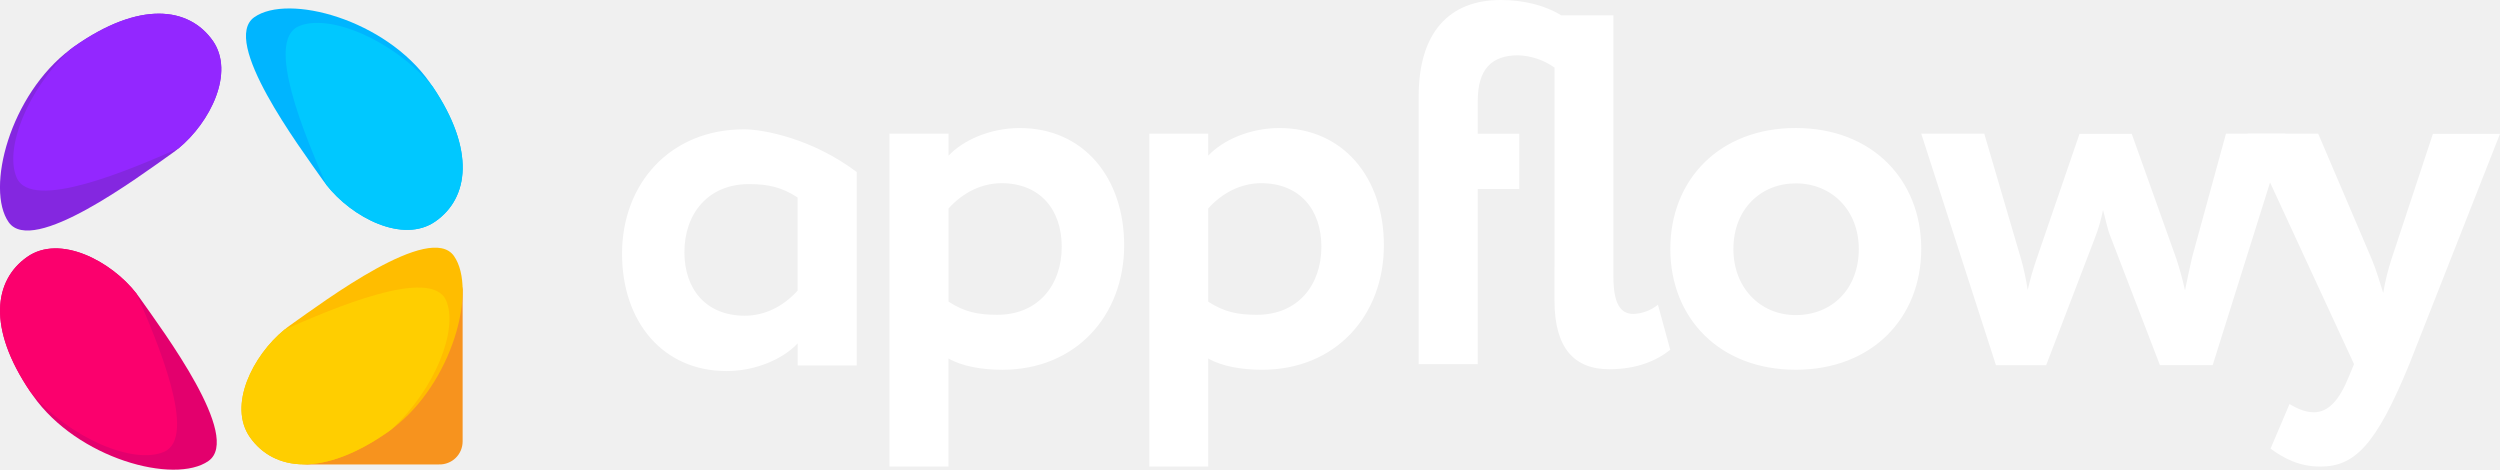
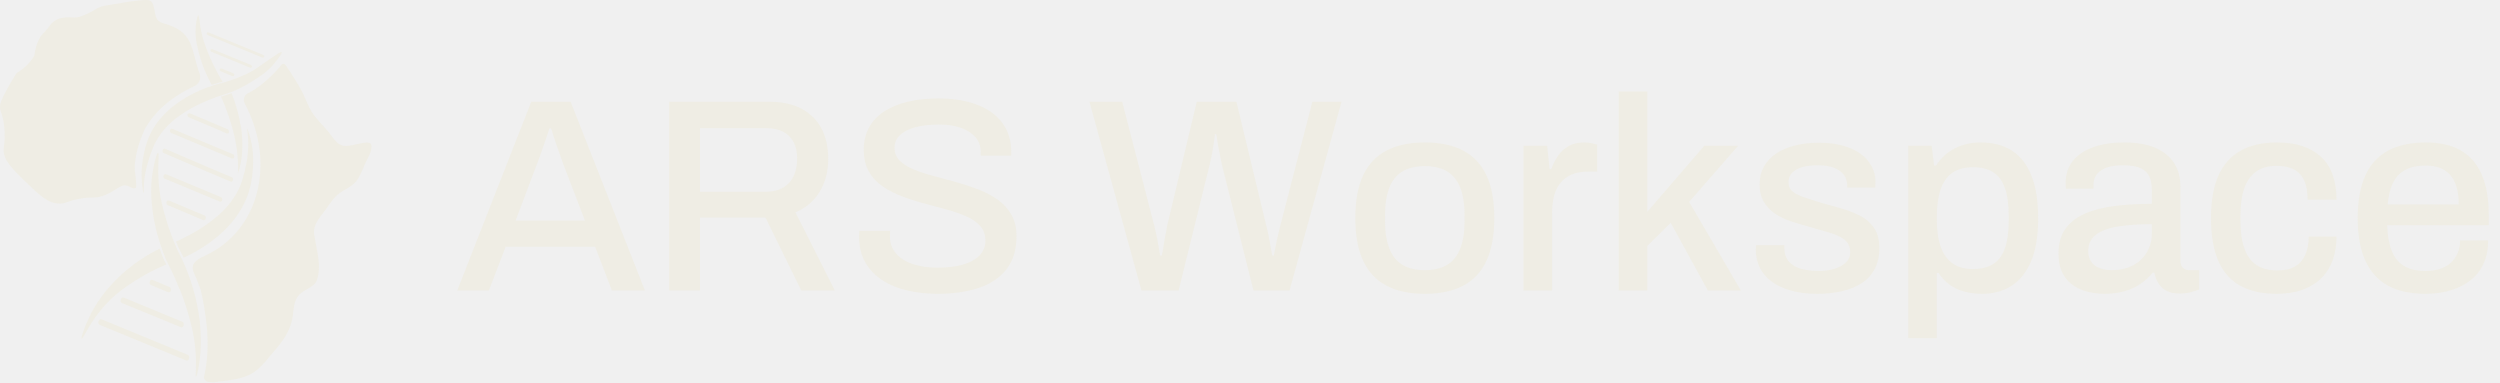
- <svg xmlns="http://www.w3.org/2000/svg" viewBox="0 0 761.68 143.1">
-   <g data-name="Layer 2">
-     <g data-name="Layer 1">
-       <path d="M271 40.73h18v6.7c4.37-4.68 12.64-8.42 21.69-8.42C330 39 342.5 54 342.5 74.74c0 21.38-14.67 37.92-37.14 37.92-6.24 0-12.32-1.09-16.38-3.44v32.93H271zm18 22.78v28.4c4.84 3.12 8.89 4 14.82 4 12.48 0 19.66-9 19.66-20.75 0-11.24-6.55-19.35-18.41-19.35-6.07.05-11.72 2.86-16.07 7.7zM226.66 39.4c-22.48 0-37.14 16.54-37.14 37.91 0 20.76 12.47 35.74 31.83 35.74 9 0 17.31-3.75 21.68-8.43v6.72h18V52.42c-13.35-10.06-28.14-13.02-34.37-13.02zM243 88.55c-4.37 4.83-10 7.64-16.07 7.64-11.85 0-18.41-8.11-18.41-19.34 0-11.7 7.18-20.76 19.66-20.76 5.93 0 10 .94 14.82 4.07zM350.16 40.73h17.95v6.7c4.36-4.68 12.63-8.42 21.68-8.42 19.35 0 31.84 15 31.84 35.73 0 21.38-14.67 37.92-37.14 37.92-6.24 0-12.33-1.09-16.38-3.44v32.93h-17.95zm17.95 22.78v28.4c4.83 3.12 8.89 4 14.82 4 12.48 0 19.66-9 19.66-20.75 0-11.24-6.55-19.35-18.41-19.35-6.09.05-11.71 2.86-16.07 7.7zM473.63 20.6a20.34 20.34 0 00-11.08-3.75c-8.11 0-12.32 4.22-12.32 13.89v10h12.64v16.84h-12.64v53.36h-18v-81.6c0-19.51 9.36-29.34 25-29.34 7.18 0 13.73 1.72 18.41 4.68h15.92v79.58c0 8 2 11.39 6.08 11.39a12.6 12.6 0 007.49-2.81l3.75 13.73c-4.06 3.28-10.15 5.93-18.57 5.93-10.77 0-16.7-6.55-16.7-20.91zM547.12 39c23.25 0 38.23 15.76 38.23 36.82s-15 36.83-38.23 36.83S508.9 96.9 508.9 75.83 523.87 39 547.12 39zm0 57c11.08 0 19.2-8 19.2-20.13 0-11.86-8.27-20-19.2-20-10.61 0-19 7.8-19 20-.03 11.67 8.08 20.13 19 20.13zM674.14 111.25h-16.07l-15-39c-1.1-2.65-1.56-5.61-2.34-8.27a50.32 50.32 0 01-2.5 8.59l-14.82 38.69h-15.3l-22.76-70.53h19.2L615.78 79a73.76 73.76 0 012 9.37 91.46 91.46 0 012.68-9.37l13.11-38.22h15.91l13.58 38.02a98.26 98.26 0 012.65 9.67c.63-3.28 1.41-6.71 2.18-10.14l10.3-37.6h18.1z" fill="#fff" />
-       <path d="M734.06 110.94c-10.3 25.12-16.85 31.21-27.15 31.21-6.4 0-11.08-2.5-15.14-5.46l5.78-13.58c1.87 1.09 4.52 2.5 7.33 2.5 4.53 0 7.8-3.59 10.77-10.92l1.56-3.75-32.46-70.21h21.54l16.38 38.38c1.4 3.43 2.34 6.71 3.43 10.14A71.08 71.08 0 01728.6 79l12.64-38.22h20.44z" fill="#fff" />
-       <path d="M140.91 87.45c-4 21.87-21.71 41-42.18 51.75-2.57 1.35-3.58 2.12-6.47 2.3h41.49a7 7 0 007.2-7V87.45z" fill="#f7931e" />
-       <path d="M95.68 140.24a15.15 15.15 0 01-2.52 0z" fill="#ffce00" />
-       <path d="M54.36 45.23c-.63.51-1.25 1-1.89 1.44C42 54.06 9.9 78 2.65 67.71-4.46 57.58 3 28.86 21.49 15c.35-.28.71-.53 1.06-.78 20-14.09 35-12.13 42.28-1.81 6.8 9.72-.83 24.9-10.47 32.82z" fill="#8427e0" />
-       <path d="M132.72 67.41c-9.91 7-25.55-1.17-33.32-11.14-.31-.4-.61-.81-.91-1.22-7.38-10.51-31.34-42.57-21-49.82s39.94.67 53.45 19.9c.3.43.59.85.87 1.27 13.1 19.4 11 33.91.91 41.01z" fill="#00b5ff" />
-       <path d="M119.45 130.66c-.34.26-.69.52-1 .76-20 14.09-35 12.12-42.28 1.82-6.79-9.68.8-24.85 10.46-32.78.62-.52 1.26-1 1.9-1.45C99 91.62 131.06 67.67 138.31 78c7.11 10.1-.38 38.83-18.86 52.66z" fill="#ffbd00" />
-       <path d="M63.51 140.45c-10.32 7.24-39.94-.67-53.45-19.91-.28-.38-.54-.77-.8-1.16-13.19-19.44-11.1-34-1-41.08 9.9-7 25.55 1.15 33.31 11.12.31.4.62.82.91 1.23 7.38 10.49 31.34 42.55 21.03 49.8z" fill="#e3006d" />
-       <path d="M54.36 45.23C40 51.53 9.65 64.64 5.08 54.12 1.25 45.3 8.34 27.25 21.49 15c.35-.28.71-.53 1.06-.78 20-14.09 35-12.13 42.28-1.81 6.8 9.72-.83 24.9-10.47 32.82z" fill="#9327ff" />
-       <path d="M132.72 67.41c-9.91 7-25.55-1.17-33.32-11.14C93 41.57 80.68 12.49 91 8c9.26-4 28.65 4 40.83 18.37 13.08 19.43 10.98 33.94.89 41.04z" fill="#00c8ff" />
-       <path d="M119.45 130.66c-.34.26-.69.52-1 .76-20 14.09-35 12.12-42.28 1.82-6.79-9.68.8-24.85 10.46-32.78 14.32-6.3 44.72-19.42 49.29-8.91 3.79 8.83-3.3 26.89-16.47 39.11z" fill="#ffce00" />
-       <path d="M50 137.65c-9.23 4-28.57-3.94-40.75-18.27-13.19-19.44-11.1-34-1-41.08 9.9-7 25.55 1.15 33.31 11.12C48 104.11 60.28 133.2 50 137.65z" fill="#fb006d" />
-     </g>
+ <svg xmlns="http://www.w3.org/2000/svg" width="654" height="100" viewBox="0 0 654 100">
+   <g transform="scale(0.7462)">
+     <path fill="#EFEDE4" d="M35.46,68.86c4.9-1.42,6.76-4.67,9.29-3.7,1.14.44,1.83,1.13,2.52.83.38-.17.62.03.45-1.86-.14-1.52-.15-2.16-.3-3.14-.3-1.99-.23-3.07.05-5.06.79-5.74,3.47-11,3.47-11,2.97-5,7.62-10.21,17.27-14.77,1.65-.78,2.38-2.66,1.76-4.35-3.11-8.42-1.61-14.74-12.85-17.69-1.01-.26-1.92-.91-2.3-1.86-.86-2.11-.54-4.82-2.04-5.93-.42-.31-.89-.48-4.04-.17-3.66.36-5.9.84-10.37,1.58-1.9.32-1.93.3-2.34.42-2.45.69-3.04,1.68-6.17,3-1.16.49-1.83.77-2.84.91-1.34.19-1.74-.08-3.33,0-.96.05-2.25.12-3.55.7-.66.3-2.05,1.06-3.19,2.93-.92,1.05-1.84,2.09-2.77,3.14-.5.87-1.06,2.02-1.49,3.42-.37,1.21-.55,2.31-.64,3.21-.21.37-.45.74-.71,1.12-1.67,2.4-3.75,3.98-5.53,5.02-1.48,2.27-2.58,4.23-3.33,5.65C.79,34.44-.05,36.06,0,37.61c.06,1.72.73,1.94,1.28,5.3.07.4.29,1.85.35,3.7.09,2.85-.28,4.66-.35,5.58-.32,3.76,3.03,7.01,7.66,11.51,4.86,4.72,8.14,7.91,12.41,7.67,2.01-.11,2.15-.86,6.45-1.67,4.78-.9,4.84-.02,7.66-.84h0Z" />
+     <path fill="#EFEDE4" d="M130.14,50.64l-.11-.17c-1.02-1.44-5.95.71-8.81.69-3.38-.02-4.64-3.52-6.78-5.74-1.59-1.85-3.25-3.46-4.63-5.41-1.13-1.56-1.9-3.38-2.67-5.17-1.55-3.88-5.16-9.32-6.57-11.41-.31-.49-.65-.94-1.12-1.07-.74-.03-1.01.68-1.53,1.29-1.65,1.97-4.29,4.43-6.33,6.05-1.51,1.17-3.04,2.16-4.77,3.05,0,0-.02.01-.03.02-1.26.66-1.67,2.26-1,3.51,10.98,20.53,5.25,44.71-14.07,53.42-5.35,2.41-4.55,4.5-3.12,7.31.58,1.51,1.15,3.01,1.73,4.52,1.02,4.08,1.55,7.91,2.06,11.95.71,6.63.49,12.7-.9,18.87.37,2.68,4.73,1.34,6.96,1.23,2.84-.42,5.89-.78,8.52-1.97,3.52-1.49,6.01-4.74,8.44-7.7,3.49-3.92,6.75-8.06,7.31-13.81.28-2.25.43-4.71,1.96-6.5,1.65-2.12,5.2-2.68,6.32-5.13,1.89-5.12.02-10.49-.75-15.71-.85-3.58,1.64-6.27,3.64-8.91,2.06-2.81,3.39-5.22,6.25-6.87,1.99-1.18,4.2-2.28,5.38-4.35.69-1.12,1.22-2.37,1.78-3.59,1.15-3.16,3.45-5.91,2.84-8.4h0Z" />
+     <path fill="#EFEDE4" d="M70.25,20.47c.22.71.42,1.34.63,1.92.21.58.47,1.23.72,1.89.76,1.87,1.63,3.7,2.6,5.47l.31-.1c.79-.26,1.57-.48,2.35-.68l1.1-.27h.11c-1.17-1.84-2.24-3.89-3.33-6.14-1.08-2.2-2.03-4.47-2.84-6.79-.58-1.64-1.3-3.91-1.76-7-.29-1.97-.34-3.42-.61-3.43-.32,0-.7,2.01-.86,3.45-.21,1.87-.24,4.52.59,7.81.27,1.31.6,2.6,1,3.87h0Z" />
+     <path fill="#EFEDE4" d="M47.58,98.3c3.34-2.12,6.84-3.95,10.46-5.47l.28-.11-.63-1.18c-.19-.42-.37-.84-.54-1.28-.4-1-.8-2.02-1.16-3.1h-.02c-1.57.78-3.12,1.62-4.66,2.55-.91.56-1.82,1.16-2.72,1.78-.9.61-1.81,1.28-2.7,1.99-3.81,2.94-7.23,6.43-10.18,10.36-2.36,3.15-3.69,5.85-4.21,6.91-1.73,3.51-3.25,7.74-2.85,7.97.49.28,2.8-6.05,8.75-12.34,3.71-3.93,7.37-6.3,10.18-8.09h0Z" />
+     <path fill="#EFEDE4" d="M86.46,56.75c-.32,1.93-.76,3.83-1.31,5.7-.15.46-.3.95-.44,1.38s-.31.87-.49,1.28c-.35.85-.74,1.67-1.18,2.47-1.83,3.18-4.18,5.98-6.93,8.26-1.38,1.19-2.83,2.3-4.33,3.31-1.51,1.04-3.09,2-4.73,2.87-1.61.89-3.27,1.72-4.95,2.48l-.41.18c.2.5.4.98.62,1.46l.46,1.05.18.33.31.59c.38.74.75,1.48,1.1,2.24,1.5-.69,2.99-1.44,4.45-2.26,1.74-1.01,3.46-2.11,5.12-3.32,1.66-1.23,3.24-2.57,4.73-4.02,1.53-1.48,2.93-3.1,4.2-4.84.63-.89,1.18-1.81,1.79-2.78.56-.98,1.07-1.99,1.51-3.03.46-1.05.86-2.13,1.18-3.23.15-.55.3-1.11.43-1.67h.04c.12-.55.21-1.07.31-1.61.37-2.13.58-4.29.63-6.46.03-1.24.04-3.47-.45-6.28-.55-3.2-1.52-5.75-1.67-5.71-.11.03.25,1.39.37,3.86.04.89.03,1.55.03,1.98-.04,1.95-.22,3.89-.54,5.81l-.03-.04Z" />
+     <path fill="#EFEDE4" d="M68.45,103.91c-.25-1.01-.5-1.9-.75-2.75s-.54-1.79-.84-2.66c-1.13-3.38-2.5-6.67-4.12-9.81l-.2-.38-.38-.75-.39-.89c-.31-.72-.62-1.47-.91-2.22-.71-1.8-1.18-3.21-1.66-4.53-.81-2.28-1.97-6.39-2.6-9.25-2.07-9.4-.48-16.98-1.18-17.08-.53-.07-1.56,4.2-2.04,7.66-.63,4.59-.35,8.19-.13,10.53.34,3.55.98,7.06,1.93,10.47.56,1.97,1.07,3.58,1.61,5.11.31.84.63,1.69.96,2.55.17.41.34.82.53,1.28l.18.4.45.84c1.5,2.94,2.86,5.96,4.07,9.04l.02-.15c1.29,3.25,2.41,6.58,3.35,9.98.8,2.9,1.72,6.45,2.14,11.11.53,5.84-.1,9.63.2,9.67.34.04,1.41-4.67,1.68-9.98,0,0,.34-6.05-.75-12.45-.37-2.17-.77-4.05-1.18-5.74h.01Z" />
+     <path fill="#EFEDE4" d="M60.4,45.15c-.34-.1-.69.12-.79.48-.14.37,0,.79.34.96l21.3,8.94.07.03s.05.02.08.02c.33.07.65-.16.71-.51.12-.38-.05-.8-.39-.97l-21.3-8.94s-.02,0-.03-.01h.01Z" />
+     <path fill="#EFEDE4" d="M57.69,62.62l19.38,8.06h-.01s.04.01.06.02c.35.08.7-.16.77-.54.13-.4-.04-.85-.39-1.03l-19.3-8.05h-.02c-.37-.11-.74.12-.84.52-.15.39,0,.85.36,1.03h-.01Z" />
+     <path fill="#EFEDE4" d="M65.86,124.4l-30.29-12.48c-.38-.17-.83.14-1.02.68-.21.46-.06,1.02.36,1.28l30.45,12.52h-.02c.38.15.8-.17.95-.72.19-.48,0-1.03-.41-1.28h-.02Z" />
+     <path fill="#EFEDE4" d="M59.5,100.65l-6.07-2.55h-.03c-.41-.1-.82.19-.92.63-.18.44-.01.95.38,1.18l6.11,2.55h0s.04.02.06.03c.41.08.79-.21.86-.65.17-.44,0-.95-.39-1.18h0Z" />
+     <path fill="#EFEDE4" d="M92,20.19h.04s.05.02.08.03c.22.05.44-.09.49-.32.06-.26-.06-.53-.3-.64l-19.23-7.91h0c-.24-.09-.5.04-.59.29s.03.53.27.64l19.25,7.92h-.01Z" />
+     <path fill="#EFEDE4" d="M77.35,24.99l4.11,1.71h.05s.04,0,.06,0c.24.06.48-.08.54-.32.09-.27-.04-.57-.29-.68l-4.15-1.7s-.02,0-.03,0c-.24-.08-.5.06-.57.32-.09.27.04.57.29.68h-.01Z" />
+     <path fill="#EFEDE4" d="M57.01,52.64h0c-.15.39,0,.83.35,1.01l14.87,6.38h0l1.28.54h0l7.38,3.1c.32.11.67-.08.77-.43,0-.03.01-.05.02-.08.13-.39-.04-.83-.39-1.01l-8.52-3.59h0l-14.91-6.41c-.35-.12-.73.09-.85.47v.02Z" />
+     <path fill="#EFEDE4" d="M76.62,45.52l2.85,1.28c.32.12.66-.07.77-.41,0-.02.01-.04.01-.05.12-.37-.05-.85-.38-1.01l-2.84-1.2-10.47-4.42c-.34-.12-.7.08-.8.45h0c-.13.37.03.78.36.95l10.51,4.42h-.01Z" />
+     <path fill="#EFEDE4" d="M87.72,23.76c.22.09.47-.02.56-.25,0-.02.01-.04.02-.06.08-.27-.05-.55-.29-.67l-4.24-1.73-9.35-3.83c-.24-.1-.5.02-.6.26v.02c-.09.26.04.55.28.66l9.38,3.85,4.25,1.74h0Z" />
+     <path fill="#EFEDE4" d="M58.74,71.9l9.39,3.95,3.14,1.33c.36.11.73-.11.84-.49,0-.02.01-.04.01-.06.14-.41-.03-.87-.39-1.07h.01l-3.55-1.49-8.95-3.77c-.36-.12-.75.09-.86.48,0,.02,0,.04-.01.05-.15.4,0,.87.37,1.06h0Z" />
+     <path fill="#EFEDE4" d="M43.35,104.32c-.44-.11-.88.18-.98.66h0c-.23.45-.07,1.02.34,1.26,0,0,.01,0,.02,0l15.71,6.43,5,2.07c.41.1.83-.17.92-.62,0-.02,0-.04.01-.06.19-.47.02-1.03-.4-1.28v.05l-5.5-2.27-15.13-6.26h.01Z" />
+     <path fill="#EFEDE4" d="M84.34,43.93c-.49-2.99-1.24-5.92-2.22-8.76-.34-.93-.65-1.75-.95-2.52l-3.7,1.24c.51,1.14.93,2.1,1.27,3.01,1.04,2.58,1.94,5.23,2.69,7.93,1.52,5.17,2.2,10.59,1.99,16.02.82-2.39,1.31-4.89,1.46-7.43.2-3.17.04-6.36-.49-9.49h-.05Z" />
+     <path fill="#EFEDE4" d="M98.75,18.28c-.27-.28-1.89.88-4.09,2.38-4.75,3.25-5.4,3.85-7.25,4.78-2.65,1.33-5.4,2.41-8.23,3.26l-1.27.37-.89.21c-.79.2-1.57.43-2.35.68-1.63.53-3.15,1.11-4.62,1.74-1.56.68-3.08,1.45-4.56,2.3-1.54.89-3.02,1.88-4.43,2.97-1.48,1.15-2.87,2.43-4.15,3.83-.67.73-1.3,1.51-1.89,2.31-.6.83-1.15,1.69-1.66,2.58-.52.92-.98,1.87-1.36,2.86-.21.53-.4,1.02-.55,1.51-.15.49-.22.74-.33,1.12l-.12.39c-.55,2.03-.94,4.11-1.18,6.21-.32,2.9-.16,5.16-.06,6.36.15,1.71.44,3.54.59,3.53.13-.01.01-1.5.16-3.61.2-2.72.71-4.7,1.14-6.36.47-1.8,1.04-3.56,1.74-5.29l.21-.52.33-.77c.16-.39.35-.79.58-1.23.41-.79.86-1.54,1.36-2.27,1.96-2.8,4.38-5.21,7.16-7.11,1.32-.95,2.7-1.81,4.11-2.59,1.43-.8,2.87-1.51,4.27-2.12,1.4-.61,2.93-1.23,4.32-1.73.57-.2,1.09-.37,1.58-.53.64-.19,1.3-.39,1.97-.62.61-.2,1.19-.41,1.75-.62,1.24-.49,2.45-1.02,3.64-1.64l-.02-.02c.73-.37,1.43-.75,2.12-1.14.18-.11.37-.22.57-.33,0,0,.71-.42,1.44-.89,2.32-1.5,3.48-2.25,4.75-3.35,1.63-1.41,2.64-2.69,3.39-3.65.79-1.01,2.11-2.7,1.83-3Z" />
+   </g>
+   <g transform="translate(119.18, 76.0) scale(0.72)">
+     <path fill="#EFEDE4" d="M0.6 0.0 27.5 -68.6H41.8L68.8 0.0H56.8L50.7 -15.9H18.2L12.1 0.0ZM21.8 -25.4H47.0L39.3 -45.5Q39.0 -46.4 38.4 -48.0Q37.8 -49.6 37.15 -51.5Q36.5 -53.4 35.85 -55.35Q35.2 -57.3 34.7 -58.9H34.1Q33.5 -57.0 32.6 -54.4Q31.7 -51.8 30.85 -49.4Q30.0 -47.0 29.4 -45.5ZM77.6 0.0V-68.6H113.7Q121.0 -68.6 125.8 -66.0Q130.6 -63.4 133.0 -58.75Q135.4 -54.1 135.4 -47.9Q135.4 -41.0 132.3 -35.9Q129.2 -30.8 123.5 -28.4L137.8 0.0H125.6L112.6 -26.5H88.8V0.0ZM88.8 -35.9H112.8Q118.2 -35.9 121.15 -39.1Q124.1 -42.3 124.1 -48.0Q124.1 -51.5 122.8 -53.95Q121.5 -56.4 119.0 -57.7Q116.5 -59.0 112.8 -59.0H88.8ZM175.2 1.2Q169.6 1.2 164.4 0.05Q159.2 -1.1 155.2 -3.65Q151.2 -6.2 148.9 -10.15Q146.6 -14.1 146.6 -19.6Q146.6 -20.2 146.65 -20.75Q146.7 -21.3 146.7 -21.7H157.9Q157.9 -21.4 157.85 -20.8Q157.8 -20.2 157.8 -19.8Q157.8 -16.1 160.0 -13.5Q162.2 -10.9 166.15 -9.6Q170.1 -8.3 175.2 -8.3Q178 -8.3 180.6 -8.65Q183.2 -9.0 185.35 -9.75Q187.5 -10.5 189.1 -11.65Q190.7 -12.8 191.6 -14.4Q192.5 -16.0 192.5 -18.1Q192.5 -21.3 190.65 -23.4Q188.8 -25.5 185.65 -26.9Q182.5 -28.3 178.55 -29.4Q174.6 -30.5 170.4 -31.6Q166.2 -32.7 162.25 -34.2Q158.3 -35.7 155.15 -37.85Q152 -40.0 150.15 -43.25Q148.3 -46.5 148.3 -51.2Q148.3 -55.7 150.2 -59.2Q152.1 -62.7 155.7 -65.05Q159.3 -67.4 164.3 -68.6Q169.3 -69.8 175.6 -69.8Q181 -69.8 185.8 -68.65Q190.6 -67.5 194.2 -65.1Q197.8 -62.7 199.85 -59.0Q201.9 -55.3 201.9 -50.2V-49.0H190.8V-50.3Q190.8 -53.5 188.9 -55.7Q187 -57.9 183.6 -59.1Q180.2 -60.3 175.7 -60.3Q170.4 -60.3 166.8 -59.25Q163.2 -58.2 161.35 -56.35Q159.5 -54.5 159.5 -51.9Q159.5 -49.0 161.4 -47.15Q163.3 -45.3 166.45 -44.0Q169.6 -42.7 173.55 -41.65Q177.5 -40.6 181.65 -39.45Q185.8 -38.3 189.75 -36.8Q193.7 -35.3 196.85 -33.1Q200 -30.9 201.9 -27.65Q203.8 -24.4 203.8 -19.7Q203.8 -12.3 200.1 -7.65Q196.4 -3.0 189.95 -0.9Q183.5 1.2 175.2 1.2ZM249.2 0.0 230.3 -68.6H242.2L253.9 -23.4Q254.2 -22.3 254.6 -20.4Q255 -18.5 255.35 -16.45Q255.7 -14.4 256.0 -12.7H256.6Q256.9 -14.0 257.1 -15.5Q257.3 -17.0 257.6 -18.5Q257.9 -20.0 258.15 -21.3Q258.4 -22.6 258.5 -23.4L269.3 -68.6H283.7L294.6 -23.4Q294.9 -22.3 295.3 -20.4Q295.7 -18.5 296.05 -16.45Q296.4 -14.4 296.7 -12.7H297.3Q297.5 -13.9 297.8 -15.4Q298.1 -16.9 298.4 -18.35Q298.7 -19.8 299.05 -21.1Q299.4 -22.4 299.6 -23.4L311.3 -68.6H321.9L303.0 0.0H289.9L278.4 -45.8Q278.1 -47.3 277.7 -49.25Q277.3 -51.2 276.95 -53.25Q276.6 -55.3 276.4 -56.8H275.9Q275.7 -55.2 275.4 -53.1Q275.1 -51.0 274.7 -49.05Q274.3 -47.1 274.0 -45.8L262.7 0.0ZM352.1 1.2Q343.9 1.2 338.25 -1.75Q332.6 -4.7 329.75 -10.8Q326.9 -16.9 326.9 -26.3Q326.9 -35.8 329.75 -41.85Q332.6 -47.9 338.25 -50.85Q343.9 -53.8 352.1 -53.8Q360.5 -53.8 366.1 -50.85Q371.7 -47.9 374.55 -41.85Q377.4 -35.8 377.4 -26.3Q377.4 -16.9 374.55 -10.8Q371.7 -4.7 366.1 -1.75Q360.5 1.2 352.1 1.2ZM352.1 -7.4Q357.1 -7.4 360.3 -9.35Q363.5 -11.3 365.05 -15.3Q366.6 -19.3 366.6 -25.4V-27.2Q366.6 -33.3 365.05 -37.3Q363.5 -41.3 360.3 -43.25Q357.1 -45.2 352.1 -45.2Q347.2 -45.2 344.0 -43.25Q340.8 -41.3 339.25 -37.3Q337.7 -33.3 337.7 -27.2V-25.4Q337.7 -19.3 339.25 -15.3Q340.8 -11.3 344.0 -9.35Q347.2 -7.4 352.1 -7.4ZM388.0 0.0V-52.6H396.6L397.5 -44.1H398.1Q399.0 -46.6 400.45 -48.8Q401.9 -51.0 404.25 -52.4Q406.6 -53.8 410.0 -53.8Q411.6 -53.8 412.85 -53.5Q414.1 -53.2 414.8 -53.0V-43.2H411.3Q408.1 -43.2 405.65 -42.2Q403.2 -41.2 401.55 -39.25Q399.9 -37.3 399.15 -34.5Q398.4 -31.7 398.4 -28.2V0.0ZM422.6 0.0V-72.3H433V-28.6L453.7 -52.6H466L448.2 -32.2L467 0.0H455L441.5 -24.6L433 -16.2V0.0ZM494.8 1.2Q489.3 1.2 485.1 0.0Q480.9 -1.2 478.1 -3.3Q475.3 -5.4 473.85 -8.35Q472.4 -11.3 472.4 -14.9Q472.4 -15.4 472.45 -15.8Q472.5 -16.2 472.5 -16.5H482.8Q482.8 -16.2 482.8 -15.95Q482.8 -15.7 482.8 -15.4Q482.8 -12.3 484.5 -10.45Q486.2 -8.6 489.05 -7.85Q491.9 -7.1 495.3 -7.1Q498.3 -7.1 500.85 -7.85Q503.4 -8.6 505.05 -10.1Q506.7 -11.6 506.7 -13.9Q506.7 -16.9 504.6 -18.5Q502.5 -20.1 499.1 -21.05Q495.7 -22.0 492 -23.1Q488.7 -24.0 485.45 -25.05Q482.2 -26.1 479.6 -27.8Q477 -29.5 475.4 -32.1Q473.8 -34.7 473.8 -38.6Q473.8 -42.3 475.4 -45.1Q477 -47.9 479.85 -49.8Q482.7 -51.7 486.65 -52.7Q490.6 -53.7 495.3 -53.7Q500.2 -53.7 504 -52.65Q507.8 -51.6 510.45 -49.7Q513.1 -47.8 514.5 -45.15Q515.9 -42.5 515.9 -39.5Q515.9 -38.9 515.85 -38.25Q515.8 -37.6 515.8 -37.4H505.6V-38.3Q505.6 -40.3 504.5 -41.9Q503.4 -43.5 501.05 -44.5Q498.7 -45.5 494.8 -45.5Q492.2 -45.5 490.2 -45.05Q488.2 -44.6 486.9 -43.8Q485.6 -43.0 484.95 -41.9Q484.3 -40.8 484.3 -39.4Q484.3 -37.1 485.95 -35.85Q487.6 -34.6 490.3 -33.75Q493 -32.9 496.1 -31.9Q499.7 -30.9 503.4 -29.85Q507.1 -28.8 510.25 -27.2Q513.4 -25.6 515.35 -22.8Q517.3 -20.0 517.3 -15.3Q517.3 -11.0 515.6 -7.8Q513.9 -4.6 510.85 -2.65Q507.8 -0.7 503.7 0.25Q499.6 1.2 494.8 1.2ZM527.8 17.3V-52.6H536.3L537.2 -45.4H537.9Q540.6 -49.6 544.8 -51.7Q549.0 -53.8 554.2 -53.8Q560.7 -53.8 565.35 -50.9Q570.0 -48.0 572.5 -41.9Q575.0 -35.8 575.0 -26.1Q575.0 -16.7 572.45 -10.65Q569.9 -4.6 565.3 -1.7Q560.7 1.2 554.7 1.2Q551.2 1.2 548.2 0.4Q545.2 -0.4 542.85 -2.1Q540.5 -3.8 538.8 -6.4H538.2V17.3ZM551.1 -7.8Q555.8 -7.8 558.7 -9.65Q561.6 -11.5 562.95 -15.4Q564.3 -19.3 564.3 -25.3V-27.1Q564.3 -33.4 562.9 -37.3Q561.5 -41.2 558.65 -43.0Q555.8 -44.8 551.3 -44.8Q546.7 -44.8 543.8 -42.75Q540.9 -40.7 539.55 -36.7Q538.2 -32.7 538.2 -27.0V-25.6Q538.2 -20.9 539.1 -17.5Q540.0 -14.1 541.7 -11.95Q543.4 -9.8 545.8 -8.8Q548.2 -7.8 551.1 -7.8ZM599.0 1.2Q596.5 1.2 593.6 0.6Q590.7 0.0 588.15 -1.6Q585.6 -3.2 584.0 -6.05Q582.4 -8.9 582.4 -13.5Q582.4 -18.9 584.9 -22.4Q587.4 -25.9 591.9 -27.9Q596.4 -29.9 602.65 -30.7Q608.9 -31.5 616.3 -31.5V-36.7Q616.3 -39.3 615.45 -41.3Q614.6 -43.3 612.35 -44.4Q610.1 -45.5 605.9 -45.5Q601.7 -45.5 599.35 -44.45Q597.0 -43.4 596.05 -41.85Q595.1 -40.3 595.1 -38.5V-37.0H585.1Q585.0 -37.5 585.0 -38.0Q585.0 -38.5 585.0 -39.2Q585.0 -43.9 587.65 -47.15Q590.3 -50.4 595.1 -52.1Q599.9 -53.8 606.2 -53.8Q613.0 -53.8 617.55 -51.85Q622.1 -49.9 624.4 -46.3Q626.7 -42.7 626.7 -37.6V-10.9Q626.7 -9.0 627.65 -8.2Q628.6 -7.4 629.9 -7.4H633.5V-0.4Q632.3 0.1 630.5 0.6Q628.7 1.1 626.3 1.1Q623.6 1.1 621.75 0.15Q619.9 -0.8 618.75 -2.55Q617.6 -4.3 617.2 -6.5H616.6Q614.8 -4.2 612.25 -2.45Q609.7 -0.7 606.4 0.25Q603.1 1.2 599.0 1.2ZM601.9 -7.4Q605.0 -7.4 607.65 -8.35Q610.3 -9.3 612.2 -11.05Q614.1 -12.8 615.2 -15.25Q616.3 -17.7 616.3 -20.6V-24.1Q609.4 -24.1 604.2 -23.3Q599.0 -22.5 596.1 -20.35Q593.2 -18.2 593.2 -14.4Q593.2 -12.1 594.2 -10.55Q595.2 -9.0 597.2 -8.2Q599.2 -7.4 601.9 -7.4ZM661.6 1.2Q653.7 1.2 648.4 -1.75Q643.1 -4.7 640.45 -10.8Q637.8 -16.9 637.8 -26.3Q637.8 -35.7 640.5 -41.75Q643.2 -47.8 648.55 -50.8Q653.9 -53.8 661.7 -53.8Q667.1 -53.8 671.1 -52.45Q675.1 -51.1 677.9 -48.45Q680.7 -45.8 682.05 -41.9Q683.4 -38.0 683.4 -33.0H672.9Q672.9 -37.2 671.7 -39.9Q670.5 -42.6 668.0 -43.95Q665.5 -45.3 661.5 -45.3Q657.3 -45.3 654.4 -43.35Q651.5 -41.4 650.0 -37.45Q648.5 -33.5 648.5 -27.1V-25.4Q648.5 -19.3 649.95 -15.25Q651.4 -11.2 654.35 -9.25Q657.3 -7.3 661.9 -7.3Q665.9 -7.3 668.35 -8.75Q670.8 -10.2 672.05 -12.95Q673.3 -15.7 673.3 -19.6H683.4Q683.4 -14.9 682.05 -11.1Q680.7 -7.3 677.95 -4.55Q675.2 -1.8 671.1 -0.3Q667.0 1.2 661.6 1.2ZM715.7 1.2Q707.6 1.2 702.15 -1.75Q696.7 -4.7 693.9 -10.8Q691.1 -16.9 691.1 -26.3Q691.1 -35.8 693.9 -41.85Q696.7 -47.9 702.2 -50.85Q707.7 -53.8 715.9 -53.8Q723.4 -53.8 728.45 -50.95Q733.5 -48.1 736.1 -42.3Q738.7 -36.5 738.7 -27.7V-23.7H701.8Q702.0 -18.1 703.5 -14.35Q705.0 -10.6 708.05 -8.85Q711.1 -7.1 715.8 -7.1Q718.7 -7.1 721.0 -7.85Q723.3 -8.6 724.9 -10.05Q726.5 -11.5 727.4 -13.55Q728.3 -15.6 728.3 -18.2H738.5Q738.5 -13.5 736.9 -9.9Q735.3 -6.3 732.25 -3.85Q729.2 -1.4 725.0 -0.1Q720.8 1.2 715.7 1.2ZM702.0 -31.3H727.8Q727.8 -35.2 726.95 -37.85Q726.1 -40.5 724.5 -42.2Q722.9 -43.9 720.7 -44.65Q718.5 -45.4 715.7 -45.4Q711.5 -45.4 708.55 -43.9Q705.6 -42.4 704.0 -39.25Q702.4 -36.1 702.0 -31.3Z" />
  </g>
</svg>
